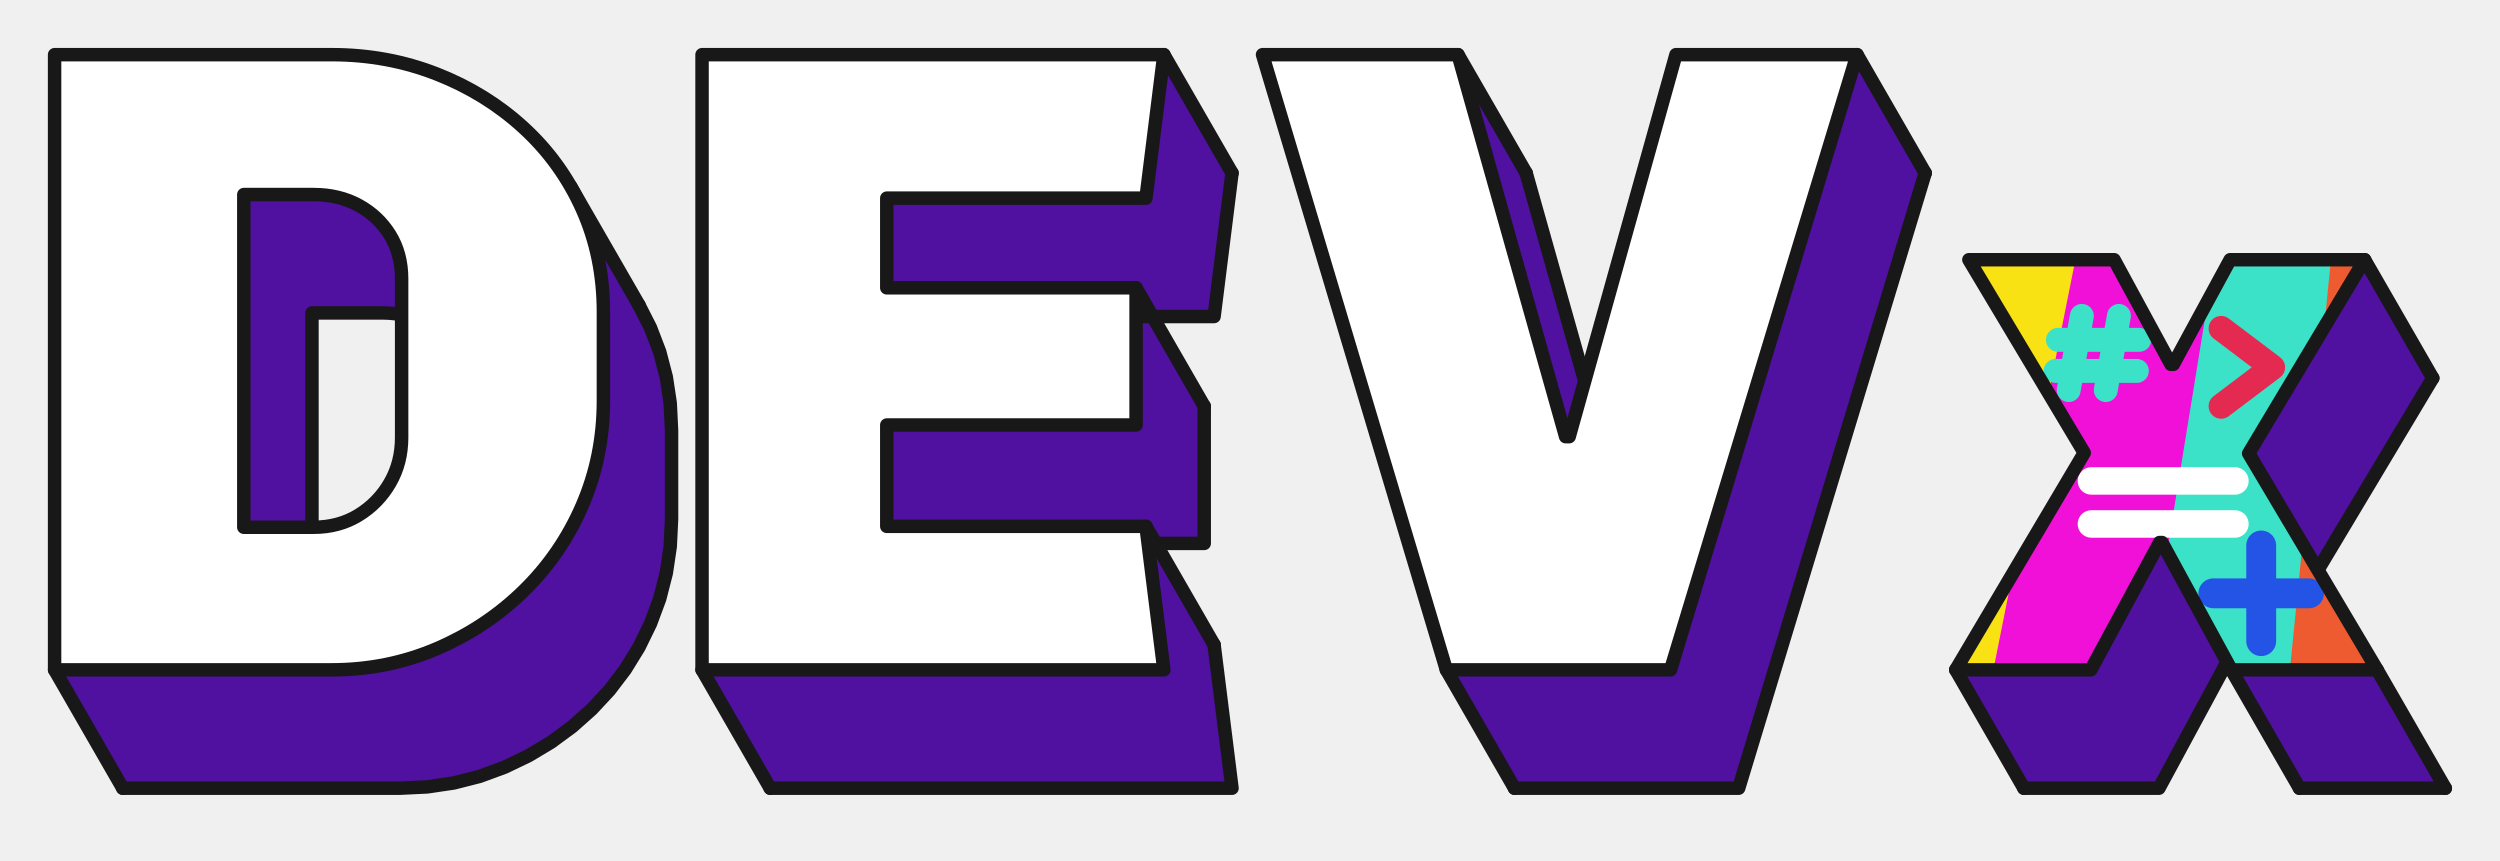
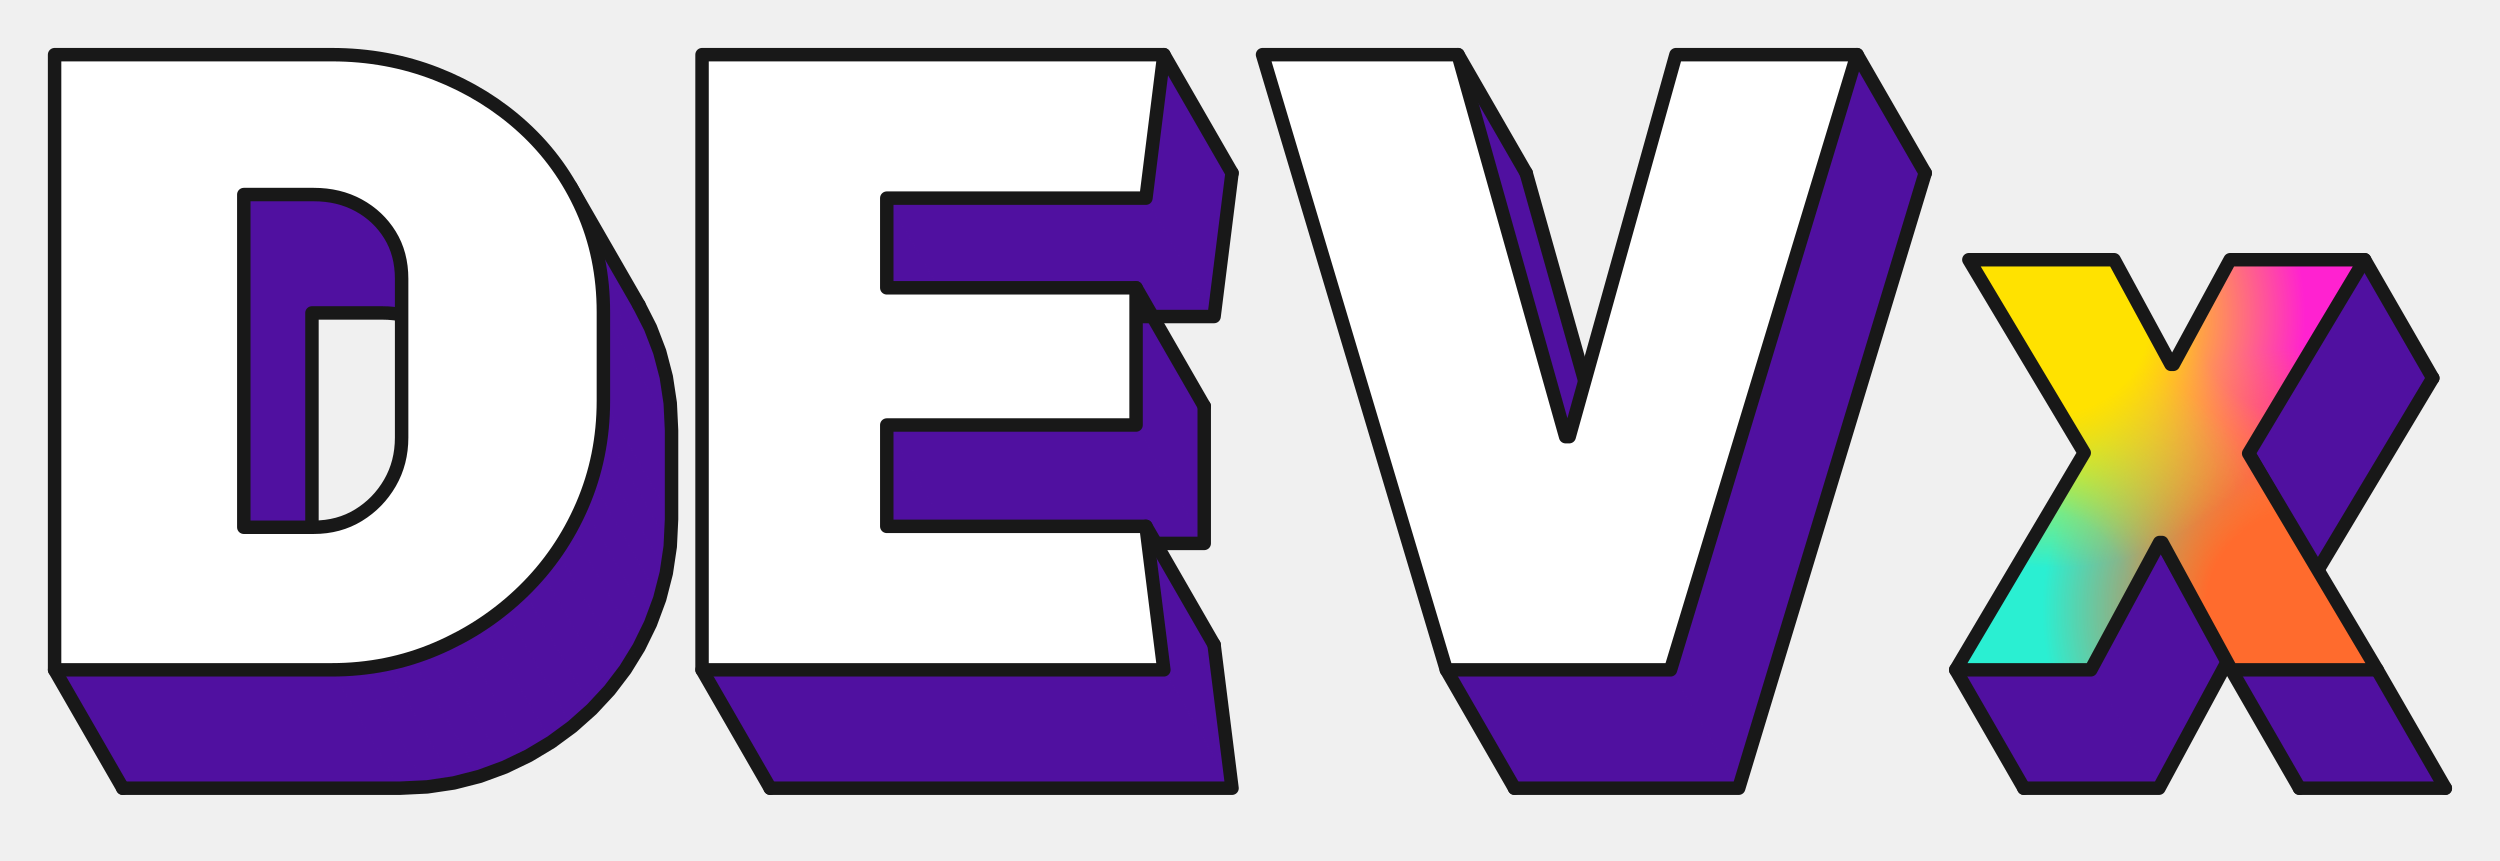
<svg xmlns="http://www.w3.org/2000/svg" viewBox="0 0 1282.4 441.5" fill="none">
  <g transform="translate(0,343.6) scale(0.46,-0.46)">
    <polygon points="444.62,462.25 440.56,474.06 516.56,342.06 520.62,330.25" fill="#5010a0" stroke="#5010a0" stroke-width="1.6" stroke-linejoin="round" />
    <polygon points="447.06,449.56 444.62,462.25 520.62,330.25 523.06,317.56" fill="#5010a0" stroke="#5010a0" stroke-width="1.6" stroke-linejoin="round" />
    <polygon points="447.87,436.00 447.06,449.56 523.06,317.56 523.87,304.00" fill="#5010a0" stroke="#5010a0" stroke-width="1.6" stroke-linejoin="round" />
    <polygon points="636.46,538.88 649.37,513.50 725.37,381.50 712.46,406.88" fill="#5010a0" stroke="#5010a0" stroke-width="1.6" stroke-linejoin="round" />
    <polygon points="649.37,513.50 659.65,486.66 735.65,354.66 725.37,381.50" fill="#5010a0" stroke="#5010a0" stroke-width="1.6" stroke-linejoin="round" />
    <polygon points="659.65,486.66 666.99,458.63 742.99,326.63 735.65,354.66" fill="#5010a0" stroke="#5010a0" stroke-width="1.6" stroke-linejoin="round" />
    <polygon points="447.87,259.00 447.87,436.00 523.87,304.00 523.87,127.00" fill="#5010a0" stroke="#5010a0" stroke-width="1.6" stroke-linejoin="round" />
    <polygon points="666.99,458.63 671.40,429.41 747.40,297.41 742.99,326.63" fill="#5010a0" stroke="#5010a0" stroke-width="1.6" stroke-linejoin="round" />
    <polygon points="671.40,429.41 672.87,399.00 748.87,267.00 747.40,297.41" fill="#5010a0" stroke="#5010a0" stroke-width="1.6" stroke-linejoin="round" />
    <polygon points="447.06,245.34 447.87,259.00 523.87,127.00 523.06,113.34" fill="#5010a0" stroke="#5010a0" stroke-width="1.6" stroke-linejoin="round" />
    <polygon points="444.62,232.38 447.06,245.34 523.06,113.34 520.62,100.38" fill="#5010a0" stroke="#5010a0" stroke-width="1.6" stroke-linejoin="round" />
    <polygon points="271.87,159.00 349.87,159.00 425.87,27.00 347.87,27.00" fill="#5010a0" stroke="#5010a0" stroke-width="1.6" stroke-linejoin="round" />
    <polygon points="440.56,220.09 444.62,232.38 520.62,100.38 516.56,88.09" fill="#5010a0" stroke="#5010a0" stroke-width="1.6" stroke-linejoin="round" />
    <polygon points="434.87,208.50 440.56,220.09 516.56,88.09 510.87,76.50" fill="#5010a0" stroke="#5010a0" stroke-width="1.6" stroke-linejoin="round" />
    <polygon points="672.87,399.00 672.87,300.00 748.87,168.00 748.87,267.00" fill="#5010a0" stroke="#5010a0" stroke-width="1.6" stroke-linejoin="round" />
    <polygon points="427.81,197.81 434.87,208.50 510.87,76.50 503.81,65.81" fill="#5010a0" stroke="#5010a0" stroke-width="1.6" stroke-linejoin="round" />
    <polygon points="349.87,159.00 363.49,159.84 439.49,27.84 425.87,27.00" fill="#5010a0" stroke="#5010a0" stroke-width="1.6" stroke-linejoin="round" />
    <polygon points="419.62,188.25 427.81,197.81 503.81,65.81 495.62,56.25" fill="#5010a0" stroke="#5010a0" stroke-width="1.6" stroke-linejoin="round" />
    <polygon points="363.49,159.84 376.37,162.38 452.37,30.38 439.49,27.84" fill="#5010a0" stroke="#5010a0" stroke-width="1.6" stroke-linejoin="round" />
    <polygon points="410.31,179.81 419.62,188.25 495.62,56.25 486.31,47.81" fill="#5010a0" stroke="#5010a0" stroke-width="1.6" stroke-linejoin="round" />
    <polygon points="376.37,162.38 388.49,166.59 464.49,34.59 452.37,30.38" fill="#5010a0" stroke="#5010a0" stroke-width="1.6" stroke-linejoin="round" />
    <polygon points="399.87,172.50 410.31,179.81 486.31,47.81 475.87,40.50" fill="#5010a0" stroke="#5010a0" stroke-width="1.6" stroke-linejoin="round" />
    <polygon points="388.49,166.59 399.87,172.50 475.87,40.50 464.49,34.59" fill="#5010a0" stroke="#5010a0" stroke-width="1.6" stroke-linejoin="round" />
    <polygon points="672.87,300.00 671.40,269.47 747.40,137.47 748.87,168.00" fill="#5010a0" stroke="#5010a0" stroke-width="1.6" stroke-linejoin="round" />
    <polygon points="369.87,0.00 60.87,0.00 136.87,-132.00 445.87,-132.00" fill="#5010a0" stroke="#5010a0" stroke-width="1.6" stroke-linejoin="round" />
    <polygon points="671.40,269.47 666.99,239.88 742.99,107.88 747.40,137.47" fill="#5010a0" stroke="#5010a0" stroke-width="1.6" stroke-linejoin="round" />
    <polygon points="666.99,239.88 659.65,211.22 735.65,79.22 742.99,107.88" fill="#5010a0" stroke="#5010a0" stroke-width="1.6" stroke-linejoin="round" />
    <polygon points="659.65,211.22 649.37,183.50 725.37,51.50 735.65,79.22" fill="#5010a0" stroke="#5010a0" stroke-width="1.6" stroke-linejoin="round" />
    <polygon points="649.37,183.50 636.46,157.09 712.46,25.09 725.37,51.50" fill="#5010a0" stroke="#5010a0" stroke-width="1.6" stroke-linejoin="round" />
    <polygon points="636.46,157.09 621.24,132.38 697.24,0.38 712.46,25.09" fill="#5010a0" stroke="#5010a0" stroke-width="1.6" stroke-linejoin="round" />
    <polygon points="400.43,1.47 369.87,0.00 445.87,-132.00 476.43,-130.53" fill="#5010a0" stroke="#5010a0" stroke-width="1.6" stroke-linejoin="round" />
    <polygon points="621.24,132.38 603.71,109.34 679.71,-22.66 697.24,0.38" fill="#5010a0" stroke="#5010a0" stroke-width="1.6" stroke-linejoin="round" />
    <polygon points="430.12,5.88 400.43,1.47 476.43,-130.53 506.12,-126.13" fill="#5010a0" stroke="#5010a0" stroke-width="1.6" stroke-linejoin="round" />
    <polygon points="603.71,109.34 583.87,88.00 659.87,-44.00 679.71,-22.66" fill="#5010a0" stroke="#5010a0" stroke-width="1.6" stroke-linejoin="round" />
    <polygon points="458.93,13.22 430.12,5.88 506.12,-126.13 534.93,-118.78" fill="#5010a0" stroke="#5010a0" stroke-width="1.6" stroke-linejoin="round" />
    <polygon points="583.87,88.00 562.06,68.59 638.06,-63.41 659.87,-44.00" fill="#5010a0" stroke="#5010a0" stroke-width="1.6" stroke-linejoin="round" />
    <polygon points="486.87,23.50 458.93,13.22 534.93,-118.78 562.87,-108.50" fill="#5010a0" stroke="#5010a0" stroke-width="1.6" stroke-linejoin="round" />
    <polygon points="562.06,68.59 538.62,51.38 614.62,-80.63 638.06,-63.41" fill="#5010a0" stroke="#5010a0" stroke-width="1.6" stroke-linejoin="round" />
    <polygon points="513.56,36.34 486.87,23.50 562.87,-108.50 589.56,-95.66" fill="#5010a0" stroke="#5010a0" stroke-width="1.6" stroke-linejoin="round" />
    <polygon points="538.62,51.38 513.56,36.34 589.56,-95.66 614.62,-80.63" fill="#5010a0" stroke="#5010a0" stroke-width="1.6" stroke-linejoin="round" />
    <path d="M712.46,406.88L725.37,381.50L735.65,354.66L742.99,326.63L747.40,297.41L748.87,267.00L748.87,168.00L747.40,137.47L742.99,107.88L735.65,79.22L725.37,51.50L712.46,25.09L697.24,0.38L679.71,-22.66L659.87,-44.00L638.06,-63.41L614.62,-80.63L589.56,-95.66L562.87,-108.50L534.93,-118.78L506.12,-126.13L476.43,-130.53L445.87,-132.00L136.87,-132.00" fill="none" stroke="#181818" stroke-width="15" stroke-linejoin="round" stroke-linecap="round" />
    <path d="M347.87,27.00L425.87,27.00L439.49,27.84L452.37,30.38L464.49,34.59L475.87,40.50L486.31,47.81L495.62,56.25L503.81,65.81L510.87,76.50L516.56,88.09L520.62,100.38L523.06,113.34L523.87,127.00L523.87,304.00L523.06,317.56L520.62,330.25L516.56,342.06" fill="none" stroke="#181818" stroke-width="15" stroke-linejoin="round" stroke-linecap="round" />
    <path d="M636.46,538.88L712.46,406.88" fill="none" stroke="#181818" stroke-width="15" stroke-linejoin="round" stroke-linecap="round" />
    <path d="M60.87,0.00L136.87,-132.00" fill="none" stroke="#181818" stroke-width="15" stroke-linejoin="round" stroke-linecap="round" />
    <path d="M271.87,159.00L347.87,27.00" fill="none" stroke="#181818" stroke-width="15" stroke-linejoin="round" stroke-linecap="round" />
    <path d="M440.56,474.06L516.56,342.06" fill="none" stroke="#181818" stroke-width="15" stroke-linejoin="round" stroke-linecap="round" />
    <path d="M268 159L346 159Q374 159 396 172.5Q418 186 431 208.5Q444 231 444 259L444 436Q444 464 431 485Q418 506 396 518Q374 530 346 530L268 530ZM344 27L422 27Q450 27 472 40.5Q494 54 507 76.5Q520 99 520 127L520 304Q520 332 507 353Q494 374 472 386Q450 398 422 398L344 398Z" fill="#5010a0" fill-rule="evenodd" transform="translate(3.87,0) scale(1)" />
    <path d="M344 27L422 27Q450 27 472 40.5Q494 54 507 76.5Q520 99 520 127L520 304Q520 332 507 353Q494 374 472 386Q450 398 422 398L344 398Z" fill="none" stroke="#181818" stroke-width="15" stroke-linejoin="round" stroke-linecap="round" transform="translate(3.87,0) scale(1)" />
    <path d="M57 0L57 686L366 686Q428 686 483 664.5Q538 643 580 604.5Q622 566 645.5 513.5Q669 461 669 399L669 300Q669 238 645.5 183.5Q622 129 580 88Q538 47 483 23.5Q428 0 366 0ZM268 159L346 159Q374 159 396 172.5Q418 186 431 208.5Q444 231 444 259L444 436Q444 464 431 485Q418 506 396 518Q374 530 346 530L268 530Z" fill="#ffffff" stroke="#181818" stroke-width="15" stroke-linejoin="round" stroke-linecap="round" transform="translate(3.87,0) scale(1)" />
    <polygon points="988.87,526.00 988.87,426.00 1064.87,294.00 1064.87,394.00" fill="#5010a0" stroke="#5010a0" stroke-width="1.6" stroke-linejoin="round" />
    <polygon points="1277.87,526.00 988.87,526.00 1064.87,394.00 1353.87,394.00" fill="#5010a0" stroke="#5010a0" stroke-width="1.6" stroke-linejoin="round" />
    <polygon points="1297.87,686.00 1277.87,526.00 1353.87,394.00 1373.87,554.00" fill="#5010a0" stroke="#5010a0" stroke-width="1.6" stroke-linejoin="round" />
    <polygon points="988.87,273.00 988.87,160.00 1064.87,28.00 1064.87,141.00" fill="#5010a0" stroke="#5010a0" stroke-width="1.6" stroke-linejoin="round" />
    <polygon points="1266.87,273.00 988.87,273.00 1064.87,141.00 1342.87,141.00" fill="#5010a0" stroke="#5010a0" stroke-width="1.6" stroke-linejoin="round" />
    <polygon points="1266.87,426.00 1266.87,273.00 1342.87,141.00 1342.87,294.00" fill="#5010a0" stroke="#5010a0" stroke-width="1.6" stroke-linejoin="round" />
    <polygon points="1297.87,0.00 782.87,0.00 858.87,-132.00 1373.87,-132.00" fill="#5010a0" stroke="#5010a0" stroke-width="1.6" stroke-linejoin="round" />
    <polygon points="1277.87,160.00 1297.87,0.00 1373.87,-132.00 1353.87,28.00" fill="#5010a0" stroke="#5010a0" stroke-width="1.6" stroke-linejoin="round" />
    <path d="M1373.87,554.00L1353.87,394.00L1064.87,394.00L1064.87,294.00" fill="none" stroke="#181818" stroke-width="15" stroke-linejoin="round" stroke-linecap="round" />
    <path d="M1342.87,294.00L1342.87,141.00L1064.87,141.00L1064.87,28.00" fill="none" stroke="#181818" stroke-width="15" stroke-linejoin="round" stroke-linecap="round" />
    <path d="M1353.87,28.00L1373.87,-132.00L858.87,-132.00" fill="none" stroke="#181818" stroke-width="15" stroke-linejoin="round" stroke-linecap="round" />
    <path d="M1297.87,686.00L1373.87,554.00" fill="none" stroke="#181818" stroke-width="15" stroke-linejoin="round" stroke-linecap="round" />
    <path d="M988.87,426.00L1064.87,294.00" fill="none" stroke="#181818" stroke-width="15" stroke-linejoin="round" stroke-linecap="round" />
    <path d="M1266.87,426.00L1342.87,294.00" fill="none" stroke="#181818" stroke-width="15" stroke-linejoin="round" stroke-linecap="round" />
    <path d="M988.87,160.00L1064.87,28.00" fill="none" stroke="#181818" stroke-width="15" stroke-linejoin="round" stroke-linecap="round" />
    <path d="M1277.87,160.00L1353.87,28.00" fill="none" stroke="#181818" stroke-width="15" stroke-linejoin="round" stroke-linecap="round" />
    <path d="M782.87,0.00L858.87,-132.00" fill="none" stroke="#181818" stroke-width="15" stroke-linejoin="round" stroke-linecap="round" />
    <path d="M57 0L57 686L572 686L552 526L263 526L263 426L541 426L541 273L263 273L263 160L552 160L572 0Z" fill="#ffffff" stroke="#181818" stroke-width="15" stroke-linejoin="round" stroke-linecap="round" transform="translate(725.87,0) scale(1)" />
    <polygon points="1625.87,686.00 1745.87,260.00 1821.87,128.00 1701.87,554.00" fill="#5010a0" stroke="#5010a0" stroke-width="1.6" stroke-linejoin="round" />
    <polygon points="2070.87,686.00 1862.87,0.00 1938.87,-132.00 2146.87,554.00" fill="#5010a0" stroke="#5010a0" stroke-width="1.6" stroke-linejoin="round" />
    <polygon points="1862.87,0.00 1612.87,0.00 1688.87,-132.00 1938.87,-132.00" fill="#5010a0" stroke="#5010a0" stroke-width="1.6" stroke-linejoin="round" />
    <path d="M1701.87,554.00L1821.87,128.00" fill="none" stroke="#181818" stroke-width="15" stroke-linejoin="round" stroke-linecap="round" />
    <path d="M2146.87,554.00L1938.87,-132.00L1688.87,-132.00" fill="none" stroke="#181818" stroke-width="15" stroke-linejoin="round" stroke-linecap="round" />
    <path d="M1625.87,686.00L1701.87,554.00" fill="none" stroke="#181818" stroke-width="15" stroke-linejoin="round" stroke-linecap="round" />
    <path d="M1745.87,260.00L1821.87,128.00" fill="none" stroke="#181818" stroke-width="15" stroke-linejoin="round" stroke-linecap="round" />
    <path d="M2070.87,686.00L2146.87,554.00" fill="none" stroke="#181818" stroke-width="15" stroke-linejoin="round" stroke-linecap="round" />
    <path d="M1612.87,0.00L1688.87,-132.00" fill="none" stroke="#181818" stroke-width="15" stroke-linejoin="round" stroke-linecap="round" />
    <path d="M202 0L-3 686L215 686L335 260L339 260L458 686L660 686L452 0Z" fill="#ffffff" stroke="#181818" stroke-width="15" stroke-linejoin="round" stroke-linecap="round" transform="translate(1410.87,0) scale(1)" />
    <polygon points="2636.87,457.33 2507.54,241.33 2583.54,109.33 2712.87,325.33" fill="#5010a0" stroke="#5010a0" stroke-width="1.6" stroke-linejoin="round" />
    <polygon points="2410.87,142.00 2408.20,142.00 2484.20,10.00 2486.87,10.00" fill="#5010a0" stroke="#5010a0" stroke-width="1.6" stroke-linejoin="round" />
    <polygon points="2408.20,142.00 2331.54,0.00 2407.54,-132.00 2484.20,10.00" fill="#5010a0" stroke="#5010a0" stroke-width="1.6" stroke-linejoin="round" />
    <polygon points="2331.54,0.00 2180.87,0.00 2256.87,-132.00 2407.54,-132.00" fill="#5010a0" stroke="#5010a0" stroke-width="1.6" stroke-linejoin="round" />
    <polygon points="2650.87,0.00 2488.20,0.00 2564.20,-132.00 2726.87,-132.00" fill="#5010a0" stroke="#5010a0" stroke-width="1.6" stroke-linejoin="round" />
    <path d="M2712.87,325.33L2583.54,109.33" fill="none" stroke="#181818" stroke-width="15" stroke-linejoin="round" stroke-linecap="round" />
    <path d="M2726.87,-132.00L2564.20,-132.00" fill="none" stroke="#181818" stroke-width="15" stroke-linejoin="round" stroke-linecap="round" />
    <path d="M2486.87,10.00L2484.20,10.00L2407.54,-132.00L2256.87,-132.00" fill="none" stroke="#181818" stroke-width="15" stroke-linejoin="round" stroke-linecap="round" />
    <path d="M2636.87,457.33L2712.87,325.33" fill="none" stroke="#181818" stroke-width="15" stroke-linejoin="round" stroke-linecap="round" />
    <path d="M2507.54,241.33L2583.54,109.33" fill="none" stroke="#181818" stroke-width="15" stroke-linejoin="round" stroke-linecap="round" />
    <path d="M2650.87,0.00L2726.87,-132.00" fill="none" stroke="#181818" stroke-width="15" stroke-linejoin="round" stroke-linecap="round" />
    <path d="M2488.20,0.00L2564.20,-132.00" fill="none" stroke="#181818" stroke-width="15" stroke-linejoin="round" stroke-linecap="round" />
    <path d="M2410.87,142.00L2486.87,10.00" fill="none" stroke="#181818" stroke-width="15" stroke-linejoin="round" stroke-linecap="round" />
    <path d="M2180.87,0.00L2256.87,-132.00" fill="none" stroke="#181818" stroke-width="15" stroke-linejoin="round" stroke-linecap="round" />
    <g transform="translate(2190.87,0) scale(0.6666667)">
      <clipPath id="x-clip" clipPathUnits="userSpaceOnUse">
        <path d="M-15 0L200 363L7 686L250 686L345 511L349 511L444 686L669 686L475 362L690 0L446 0L330 213L326 213L211 0Z" />
      </clipPath>
      <g clip-path="url(#x-clip)">
-         <rect x="-80" y="-40" width="900" height="820" fill="#2454e6" />
-         <polygon points="-40,760 420,760 80,-40 -40,-40" fill="#f9e214" />
-         <polygon points="200,760 520,760 260,-40 40,-40" fill="#f010d7" />
-         <polygon points="430,760 780,760 560,-40 300,-40" fill="#3ce2c8" />
-         <polygon points="620,760 860,760 760,-40 540,-40" fill="#ef5b30" />
-         <g fill="none" stroke-linecap="round" stroke-linejoin="round">
-           <line x1="212" y1="316" x2="452" y2="316" stroke="#ffffff" stroke-width="46" />
-           <line x1="212" y1="244" x2="452" y2="244" stroke="#ffffff" stroke-width="46" />
-           <polyline points="429,571 515,506 429,441" stroke="#e52a51" stroke-width="42" />
-           <line x1="416" y1="128" x2="576" y2="128" stroke="#2454e6" stroke-width="50" />
-           <line x1="496" y1="48" x2="496" y2="208" stroke="#2454e6" stroke-width="50" />
-           <line x1="196" y1="592" x2="174" y2="468" stroke="#3ce2c8" stroke-width="40" />
-           <line x1="258" y1="592" x2="236" y2="468" stroke="#3ce2c8" stroke-width="40" />
-           <line x1="156" y1="552" x2="292" y2="552" stroke="#3ce2c8" stroke-width="40" />
-           <line x1="152" y1="500" x2="288" y2="500" stroke="#3ce2c8" stroke-width="40" />
-         </g>
+         <rect x="-180" y="-140" width="1100" height="1040" fill="#ffe200" />
+         <radialGradient id="devx-hot-tr" gradientUnits="userSpaceOnUse" cx="560" cy="600" r="460">
+           <stop offset="0" stop-color="#ff22d0" />
+           <stop offset="0.38" stop-color="#ff22d0" />
+           <stop offset="1" stop-color="#ff22d0" stop-opacity="0" />
+         </radialGradient>
+         <circle cx="560" cy="600" r="460" fill="url(#devx-hot-tr)" />
+         <radialGradient id="devx-hot-bl" gradientUnits="userSpaceOnUse" cx="110" cy="100" r="450">
+           <stop offset="0" stop-color="#2aefd2" />
+           <stop offset="0.38" stop-color="#2aefd2" />
+           <stop offset="1" stop-color="#2aefd2" stop-opacity="0" />
+         </radialGradient>
+         <circle cx="110" cy="100" r="450" fill="url(#devx-hot-bl)" />
+         <radialGradient id="devx-hot-br" gradientUnits="userSpaceOnUse" cx="570" cy="100" r="440">
+           <stop offset="0" stop-color="#ff6b2d" />
+           <stop offset="0.38" stop-color="#ff6b2d" />
+           <stop offset="1" stop-color="#ff6b2d" stop-opacity="0" />
+         </radialGradient>
+         <circle cx="570" cy="100" r="440" fill="url(#devx-hot-br)" />
+         <radialGradient id="devx-hot-tl" gradientUnits="userSpaceOnUse" cx="150" cy="590" r="420">
+           <stop offset="0" stop-color="#ffe200" />
+           <stop offset="0.38" stop-color="#ffe200" />
+           <stop offset="1" stop-color="#ffe200" stop-opacity="0" />
+         </radialGradient>
+         <circle cx="150" cy="590" r="420" fill="url(#devx-hot-tl)" />
      </g>
      <path d="M-15 0L200 363L7 686L250 686L345 511L349 511L444 686L669 686L475 362L690 0L446 0L330 213L326 213L211 0Z" fill="none" stroke="#181818" stroke-width="22.50" stroke-linejoin="round" stroke-linecap="round" />
    </g>
  </g>
</svg>
